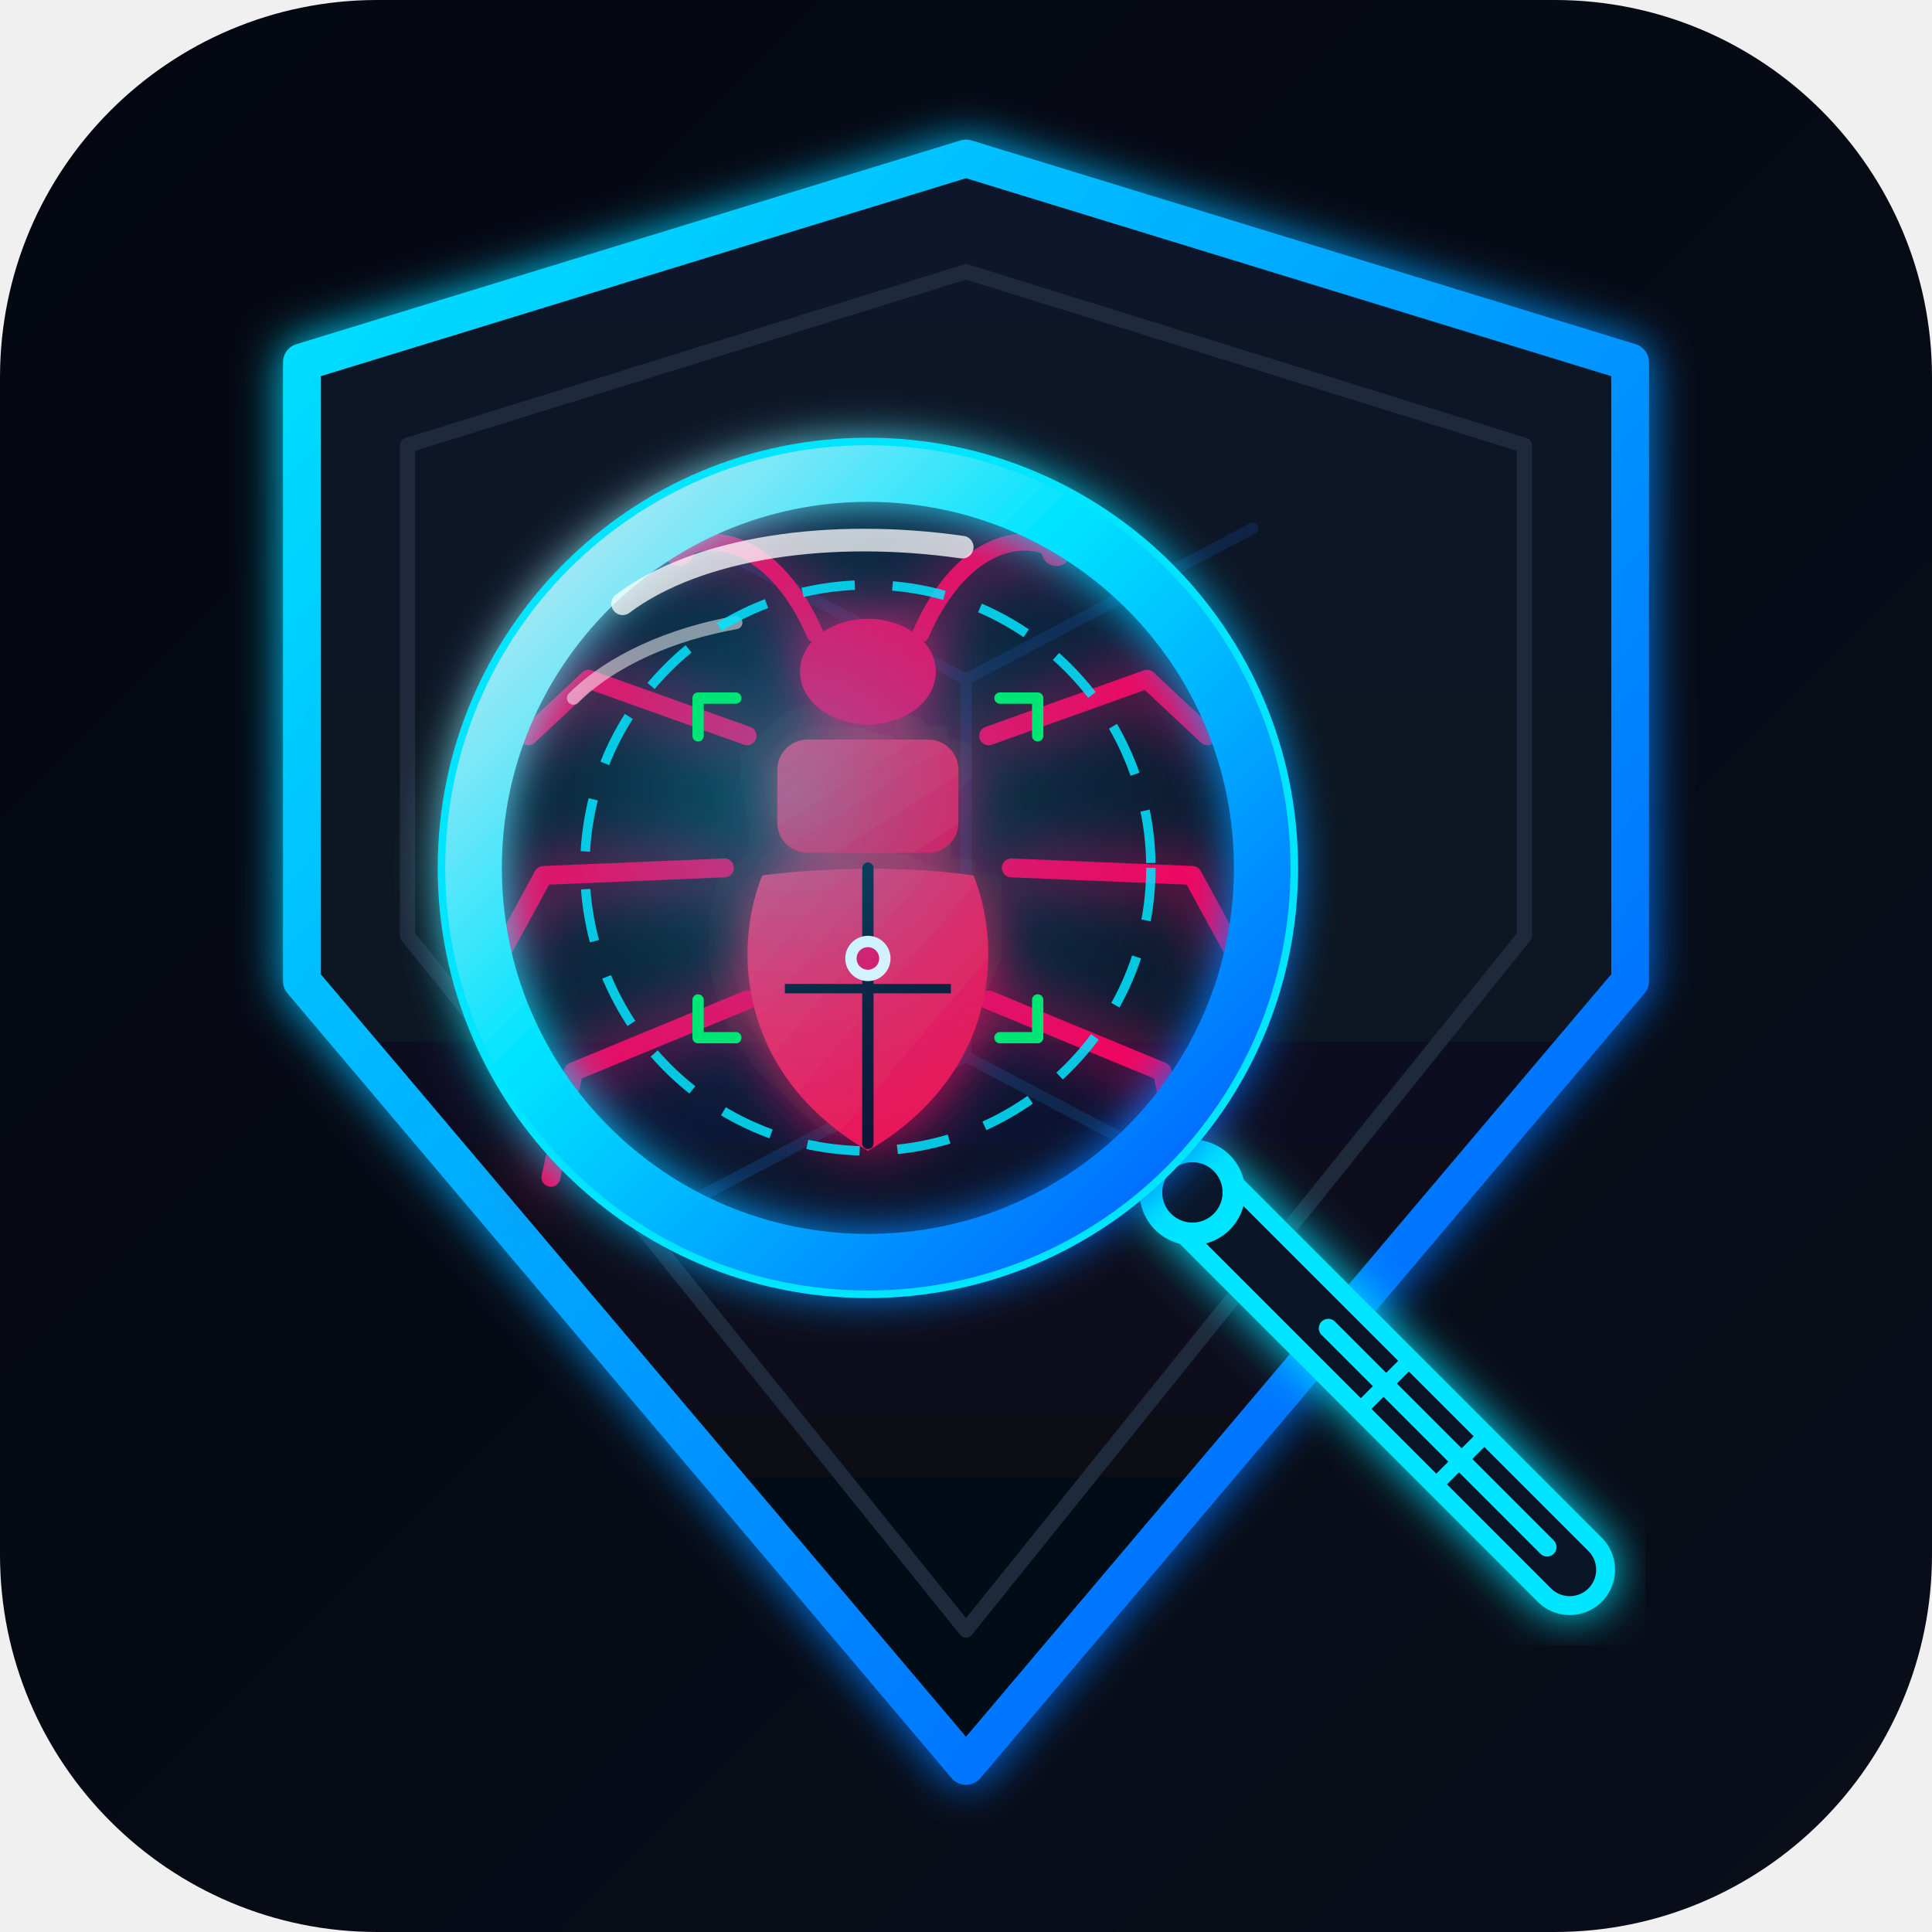
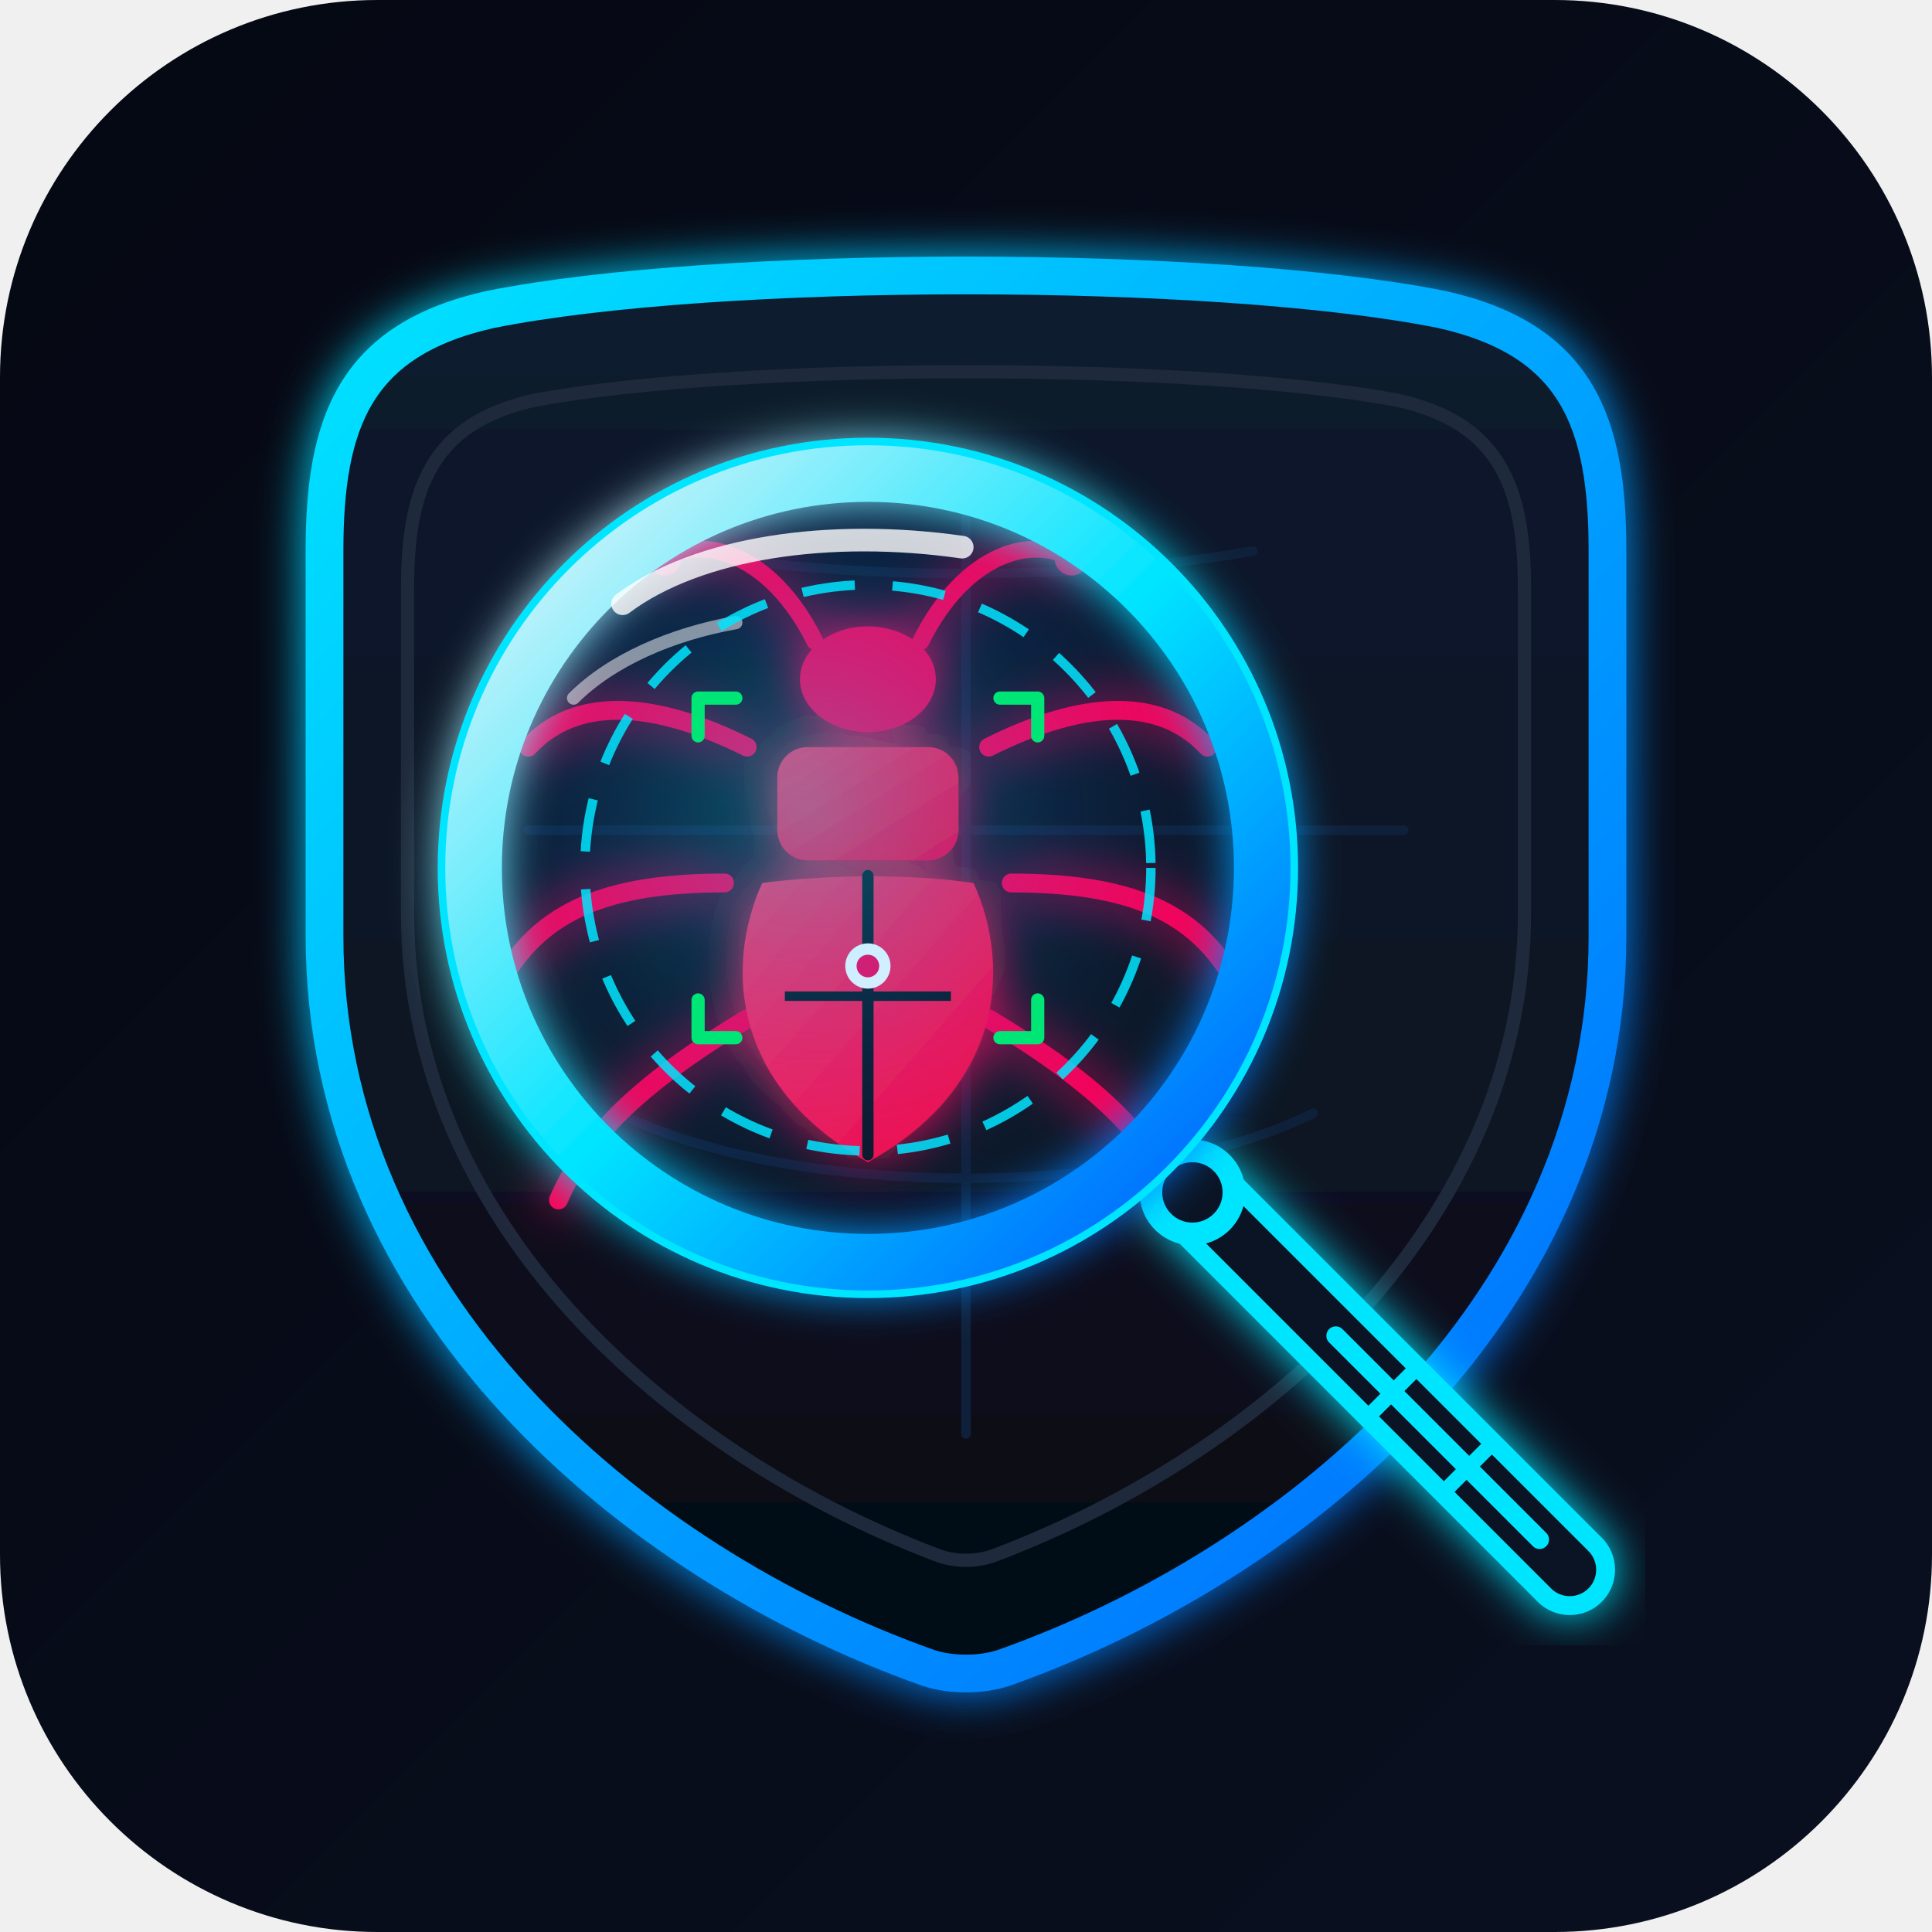
<svg xmlns="http://www.w3.org/2000/svg" viewBox="0 0 512 512" width="100%" height="100%">
  <defs>
    <linearGradient id="bgGrad" x1="0%" y1="0%" x2="100%" y2="100%">
-       <stop offset="0%" stop-color="#040711" />
-       <stop offset="100%" stop-color="#090E1A" />
+       <stop offset="0%" stop-color="#050813" />
+       <stop offset="100%" stop-color="#0A1020" />
    </linearGradient>
-     <linearGradient id="shieldPlate" x1="0%" y1="0%" x2="0%" y2="100%">
-       <stop offset="0%" stop-color="#0F172A" />
-       <stop offset="60%" stop-color="#0B1120" />
-       <stop offset="100%" stop-color="#030712" />
+     <linearGradient id="shieldFill" x1="0%" y1="0%" x2="0%" y2="100%">
+       <stop offset="0%" stop-color="#111B2E" />
+       <stop offset="60%" stop-color="#0C1322" />
+       <stop offset="100%" stop-color="#040812" />
    </linearGradient>
-     <linearGradient id="neonCyanGrad" x1="0%" y1="0%" x2="100%" y2="100%">
+     <linearGradient id="shieldStroke" x1="0%" y1="0%" x2="100%" y2="100%">
      <stop offset="0%" stop-color="#00E5FF" />
-       <stop offset="100%" stop-color="#0052FF" />
+       <stop offset="100%" stop-color="#0066FF" />
    </linearGradient>
    <linearGradient id="bugGrad" x1="0%" y1="0%" x2="100%" y2="100%">
      <stop offset="0%" stop-color="#FF3366" />
-       <stop offset="100%" stop-color="#FF0040" />
+       <stop offset="100%" stop-color="#FF0044" />
    </linearGradient>
-     <radialGradient id="lensGlass" cx="40%" cy="40%" r="60%">
-       <stop offset="0%" stop-color="#00E5FF" stop-opacity="0.35" />
-       <stop offset="50%" stop-color="#00B0FF" stop-opacity="0.15" />
-       <stop offset="100%" stop-color="#0058FF" stop-opacity="0.05" />
-     </radialGradient>
-     <linearGradient id="lensRimGrad" x1="0%" y1="0%" x2="100%" y2="100%">
-       <stop offset="0%" stop-color="#E2E8F0" />
-       <stop offset="40%" stop-color="#00E5FF" />
+     <linearGradient id="lensRim" x1="0%" y1="0%" x2="100%" y2="100%">
+       <stop offset="0%" stop-color="#F1F5F9" />
+       <stop offset="50%" stop-color="#00E5FF" />
      <stop offset="100%" stop-color="#0052FF" />
    </linearGradient>
+     <radialGradient id="lensGlass" cx="42%" cy="42%" r="58%">
+       <stop offset="0%" stop-color="#00E5FF" stop-opacity="0.32" />
+       <stop offset="60%" stop-color="#0088FF" stop-opacity="0.12" />
+       <stop offset="100%" stop-color="#0033AA" stop-opacity="0.04" />
+     </radialGradient>
    <filter id="cyanGlow" x="-20%" y="-20%" width="140%" height="140%">
      <feGaussianBlur stdDeviation="6" result="blur" />
      <feComposite in="SourceGraphic" in2="blur" operator="over" />
    </filter>
-     <filter id="redGlow" x="-30%" y="-30%" width="160%" height="160%">
-       <feGaussianBlur stdDeviation="8" result="blur" />
+     <filter id="bugGlow" x="-25%" y="-25%" width="150%" height="150%">
+       <feGaussianBlur stdDeviation="7" result="blur" />
      <feComposite in="SourceGraphic" in2="blur" operator="over" />
    </filter>
  </defs>
  <rect width="512" height="512" rx="100" fill="url(#bgGrad)" />
-   <polygon points="256,42 432,96 432,260 256,468 80,260 80,96" fill="url(#shieldPlate)" stroke="url(#neonCyanGrad)" stroke-width="10" stroke-linejoin="round" filter="url(#cyanGlow)" />
-   <polygon points="256,72 404,118 404,248 256,432 108,248 108,118" fill="none" stroke="#1E293B" stroke-width="4" stroke-linejoin="round" />
-   <path d="M180,140 L256,180 L332,140 M180,320 L256,280 L332,320 M256,180 L256,280" stroke="#0F2444" stroke-width="3" fill="none" stroke-linecap="round" />
-   <g id="malware-bug" filter="url(#redGlow)">
-     <path d="M216,168 C206,145 190,140 180,146" stroke="#FF0055" stroke-width="4.5" stroke-linecap="round" fill="none" />
-     <path d="M244,168 C254,145 270,140 280,146" stroke="#FF0055" stroke-width="4.5" stroke-linecap="round" fill="none" />
-     <circle cx="180" cy="146" r="4" fill="#FF0055" />
-     <circle cx="280" cy="146" r="4" fill="#FF0055" />
-     <path d="M198,195 L156,180 L140,195" stroke="#FF0055" stroke-width="5" stroke-linecap="round" stroke-linejoin="round" fill="none" />
-     <path d="M262,195 L304,180 L320,195" stroke="#FF0055" stroke-width="5" stroke-linecap="round" stroke-linejoin="round" fill="none" />
-     <path d="M192,230 L144,232 L132,254" stroke="#FF0055" stroke-width="5" stroke-linecap="round" stroke-linejoin="round" fill="none" />
-     <path d="M268,230 L316,232 L328,254" stroke="#FF0055" stroke-width="5" stroke-linecap="round" stroke-linejoin="round" fill="none" />
-     <path d="M198,265 L152,284 L146,312" stroke="#FF0055" stroke-width="5" stroke-linecap="round" stroke-linejoin="round" fill="none" />
-     <path d="M262,265 L308,284 L314,312" stroke="#FF0055" stroke-width="5" stroke-linecap="round" stroke-linejoin="round" fill="none" />
-     <ellipse cx="230" cy="178" rx="18" ry="14" fill="#FF0055" />
-     <rect x="206" y="196" width="48" height="30" rx="8" fill="url(#bugGrad)" />
-     <path d="M202,232 C202,232 230,228 258,232 C266,252 264,285 230,305 C196,285 194,252 202,232 Z" fill="url(#bugGrad)" />
-     <line x1="230" y1="230" x2="230" y2="303" stroke="#0B1120" stroke-width="3" stroke-linecap="round" />
-     <line x1="208" y1="262" x2="252" y2="262" stroke="#0B1120" stroke-width="2.5" />
-     <circle cx="230" cy="254" r="6" fill="#FFFFFF" />
-     <circle cx="230" cy="254" r="3" fill="#FF0055" />
+   <path d="M 130,82 C 190,70 322,70 382,82 C 418,90 426,112 426,146 L 426,248 C 426,345 345,414 266,442 C 260,444 252,444 246,442 C 167,414 86,345 86,248 L 86,146 C 86,112 94,90 130,82 Z" fill="url(#shieldFill)" stroke="url(#shieldStroke)" stroke-width="10" stroke-linecap="round" stroke-linejoin="round" filter="url(#cyanGlow)" />
+   <path d="M 142,106 C 196,96 316,96 370,106 C 398,112 404,130 404,156 L 404,242 C 404,324 335,385 264,412 C 259,414 253,414 248,412 C 177,385 108,324 108,242 L 108,156 C 108,130 114,112 142,106 Z" fill="none" stroke="#1E293B" stroke-width="3.5" stroke-linecap="round" stroke-linejoin="round" />
+   <path d="M 180,146 C 224,154 288,154 332,146 M 140,220 L 372,220 M 164,295 C 210,318 302,318 348,295 M 256,120 L 256,380" stroke="#0F213A" stroke-width="2.5" stroke-linecap="round" fill="none" />
+   <g id="bug" filter="url(#bugGlow)">
+     <path d="M 216,170 C 204,146 186,142 176,148" stroke="#FF0055" stroke-width="4.5" stroke-linecap="round" fill="none" />
+     <path d="M 244,170 C 256,146 274,142 284,148" stroke="#FF0055" stroke-width="4.5" stroke-linecap="round" fill="none" />
+     <circle cx="176" cy="148" r="4.5" fill="#FF0055" />
+     <circle cx="284" cy="148" r="4.5" fill="#FF0055" />
+     <path d="M 198,198 C 172,185 152,185 140,198" stroke="#FF0055" stroke-width="5" stroke-linecap="round" fill="none" />
+     <path d="M 262,198 C 288,185 308,185 320,198" stroke="#FF0055" stroke-width="5" stroke-linecap="round" fill="none" />
+     <path d="M 192,234 C 160,234 144,242 134,258" stroke="#FF0055" stroke-width="5" stroke-linecap="round" fill="none" />
+     <path d="M 268,234 C 300,234 316,242 326,258" stroke="#FF0055" stroke-width="5" stroke-linecap="round" fill="none" />
+     <path d="M 198,270 C 168,288 155,302 148,318" stroke="#FF0055" stroke-width="5" stroke-linecap="round" fill="none" />
+     <path d="M 262,270 C 292,288 305,302 312,318" stroke="#FF0055" stroke-width="5" stroke-linecap="round" fill="none" />
+     <ellipse cx="230" cy="180" rx="18" ry="14" fill="#FF0055" />
+     <rect x="206" y="198" width="48" height="30" rx="8" fill="url(#bugGrad)" />
+     <path d="M 202,234 C 202,234 230,230 258,234 C 268,256 266,288 230,308 C 194,288 192,256 202,234 Z" fill="url(#bugGrad)" />
+     <line x1="230" y1="232" x2="230" y2="306" stroke="#0C1322" stroke-width="3" stroke-linecap="round" />
+     <line x1="208" y1="264" x2="252" y2="264" stroke="#0C1322" stroke-width="2.5" />
+     <circle cx="230" cy="256" r="6" fill="#FFFFFF" />
+     <circle cx="230" cy="256" r="3" fill="#FF0055" />
  </g>
-   <g id="magnifying-lens">
+   <g id="magnifier">
    <line x1="316" y1="316" x2="416" y2="416" stroke="#00E5FF" stroke-width="24" stroke-linecap="round" filter="url(#cyanGlow)" />
-     <line x1="316" y1="316" x2="416" y2="416" stroke="#0A1628" stroke-width="14" stroke-linecap="round" />
-     <line x1="352" y1="352" x2="410" y2="410" stroke="#00E5FF" stroke-width="5" stroke-linecap="round" />
-     <line x1="362" y1="372" x2="372" y2="362" stroke="#00E5FF" stroke-width="4" stroke-linecap="round" />
-     <line x1="382" y1="392" x2="392" y2="382" stroke="#00E5FF" stroke-width="4" stroke-linecap="round" />
+     <line x1="316" y1="316" x2="416" y2="416" stroke="#0A1424" stroke-width="14" stroke-linecap="round" />
+     <line x1="354" y1="354" x2="408" y2="408" stroke="#00E5FF" stroke-width="5" stroke-linecap="round" />
+     <line x1="364" y1="374" x2="374" y2="364" stroke="#00E5FF" stroke-width="4" stroke-linecap="round" />
+     <line x1="384" y1="394" x2="394" y2="384" stroke="#00E5FF" stroke-width="4" stroke-linecap="round" />
    <circle cx="316" cy="316" r="14" fill="#00E5FF" />
-     <circle cx="316" cy="316" r="8" fill="#0A1628" />
-     <circle cx="230" cy="230" r="105" fill="none" stroke="url(#lensRimGrad)" stroke-width="16" filter="url(#cyanGlow)" />
+     <circle cx="316" cy="316" r="8" fill="#0A1424" />
+     <circle cx="230" cy="230" r="105" fill="none" stroke="url(#lensRim)" stroke-width="16" filter="url(#cyanGlow)" />
    <circle cx="230" cy="230" r="113" fill="none" stroke="#00E5FF" stroke-width="2" />
    <circle cx="230" cy="230" r="97" fill="url(#lensGlass)" />
-     <path d="M165,160 C185,145 220,140 255,145" stroke="#FFFFFF" stroke-width="6" stroke-linecap="round" stroke-opacity="0.75" fill="none" />
-     <path d="M152,185 C162,175 178,168 195,165" stroke="#FFFFFF" stroke-width="3.5" stroke-linecap="round" stroke-opacity="0.5" fill="none" />
+     <path d="M 165,160 C 185,145 220,140 255,145" stroke="#FFFFFF" stroke-width="6" stroke-linecap="round" stroke-opacity="0.8" fill="none" />
+     <path d="M 152,185 C 162,175 178,168 195,165" stroke="#FFFFFF" stroke-width="3.5" stroke-linecap="round" stroke-opacity="0.5" fill="none" />
    <circle cx="230" cy="230" r="75" fill="none" stroke="#00E5FF" stroke-width="2.5" stroke-dasharray="14 10" stroke-opacity="0.85" />
    <line x1="230" y1="135" x2="230" y2="155" stroke="#00E5FF" stroke-width="4.5" stroke-linecap="round" filter="url(#cyanGlow)" />
    <line x1="230" y1="305" x2="230" y2="325" stroke="#00E5FF" stroke-width="4.5" stroke-linecap="round" filter="url(#cyanGlow)" />
    <line x1="135" y1="230" x2="155" y2="230" stroke="#00E5FF" stroke-width="4.5" stroke-linecap="round" filter="url(#cyanGlow)" />
    <line x1="305" y1="230" x2="325" y2="230" stroke="#00E5FF" stroke-width="4.5" stroke-linecap="round" filter="url(#cyanGlow)" />
-     <path d="M185,195 L185,185 L195,185" stroke="#00E676" stroke-width="3" stroke-linecap="round" stroke-linejoin="round" fill="none" />
-     <path d="M275,195 L275,185 L265,185" stroke="#00E676" stroke-width="3" stroke-linecap="round" stroke-linejoin="round" fill="none" />
-     <path d="M185,265 L185,275 L195,275" stroke="#00E676" stroke-width="3" stroke-linecap="round" stroke-linejoin="round" fill="none" />
-     <path d="M275,265 L275,275 L265,275" stroke="#00E676" stroke-width="3" stroke-linecap="round" stroke-linejoin="round" fill="none" />
+     <path d="M 185,195 L 185,185 L 195,185" stroke="#00E676" stroke-width="3.5" stroke-linecap="round" stroke-linejoin="round" fill="none" />
+     <path d="M 275,195 L 275,185 L 265,185" stroke="#00E676" stroke-width="3.5" stroke-linecap="round" stroke-linejoin="round" fill="none" />
+     <path d="M 185,265 L 185,275 L 195,275" stroke="#00E676" stroke-width="3.5" stroke-linecap="round" stroke-linejoin="round" fill="none" />
+     <path d="M 275,265 L 275,275 L 265,275" stroke="#00E676" stroke-width="3.5" stroke-linecap="round" stroke-linejoin="round" fill="none" />
  </g>
</svg>
